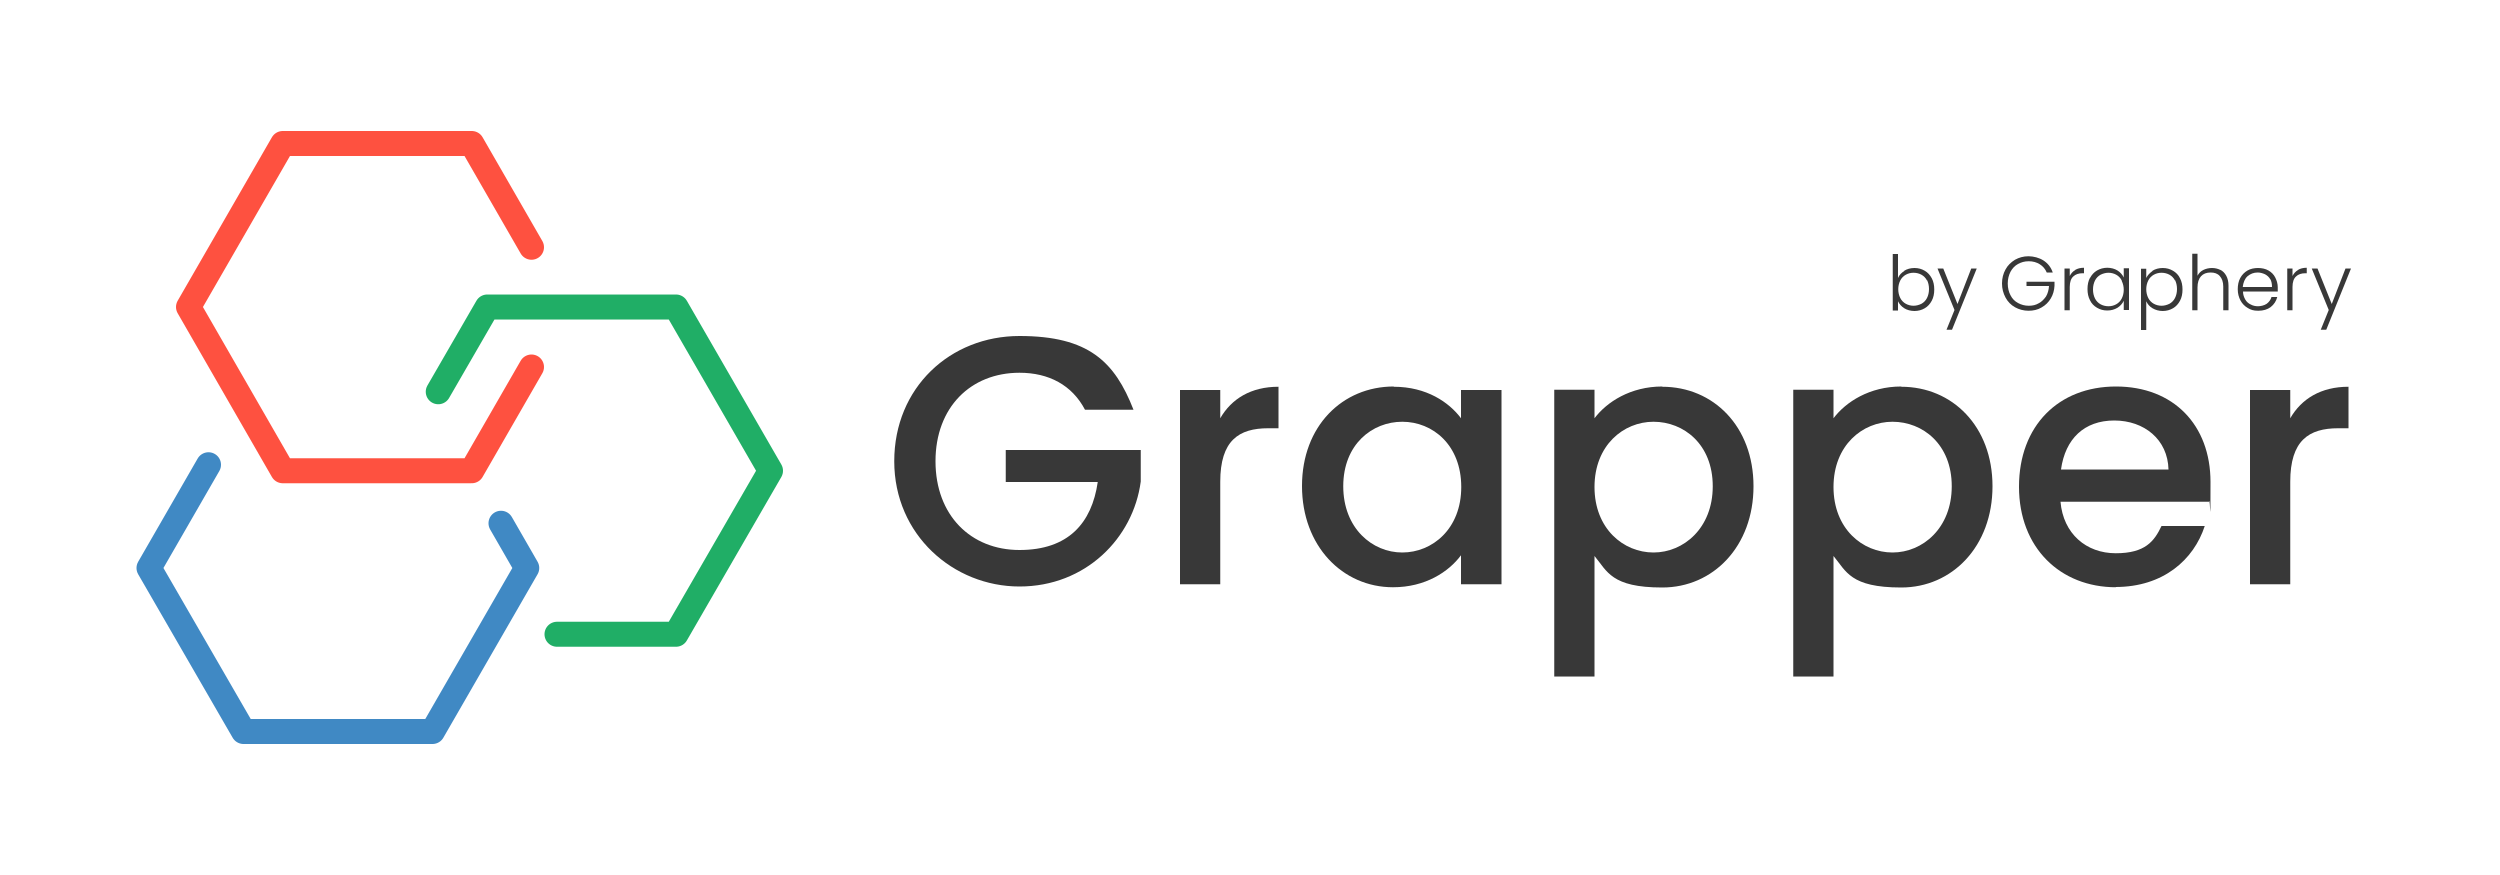
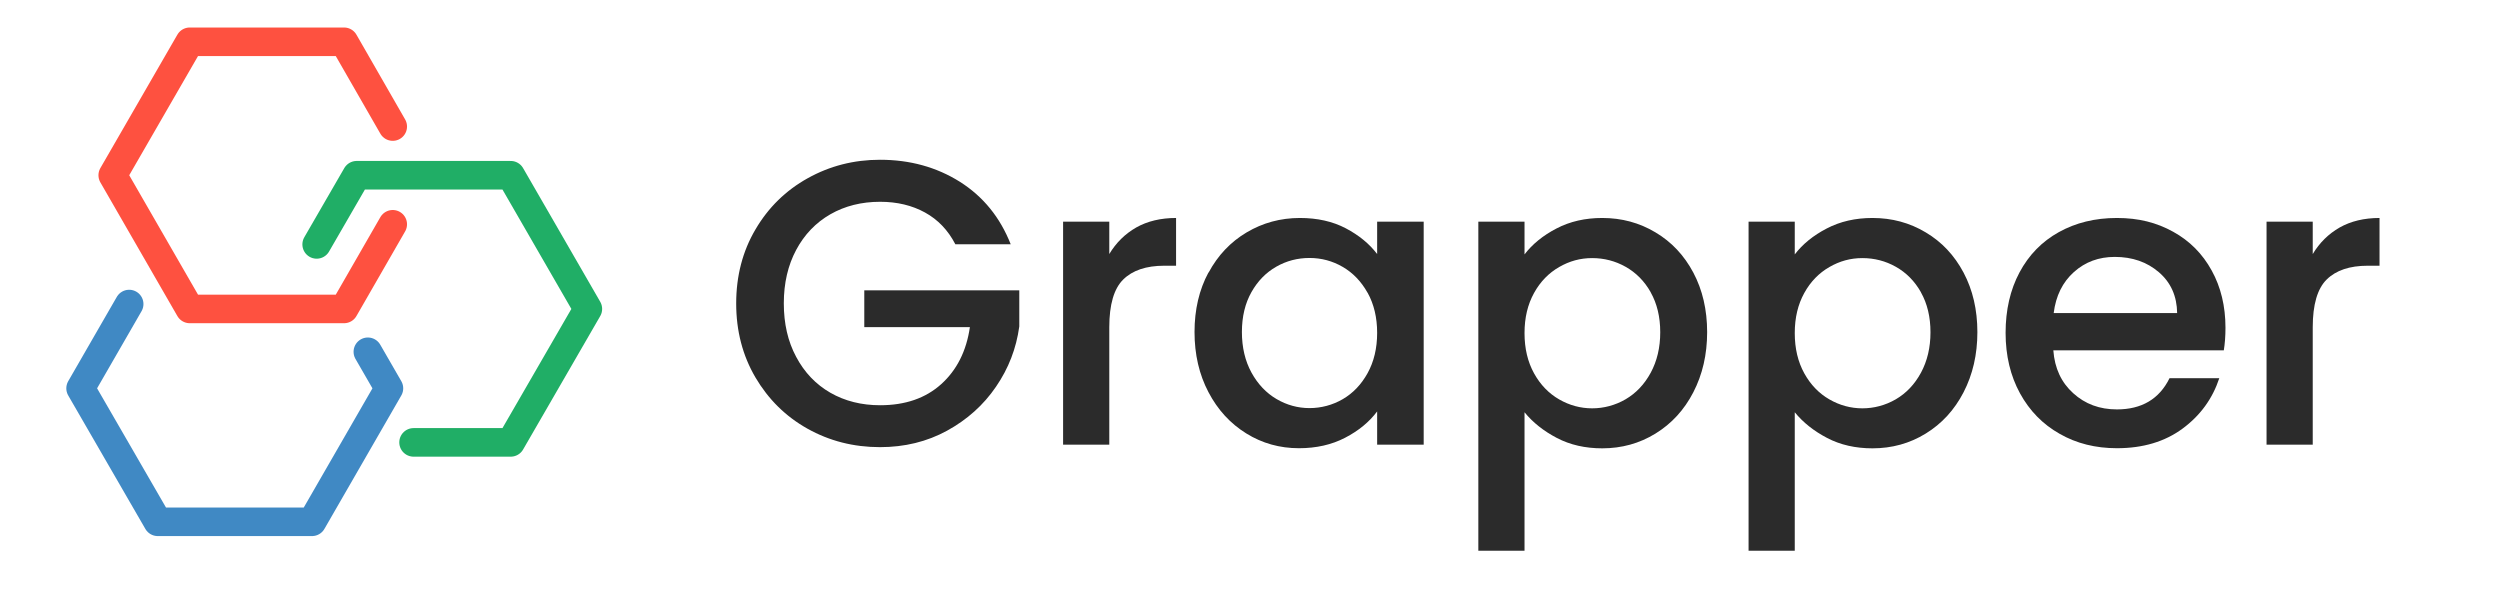
- <svg xmlns="http://www.w3.org/2000/svg" id="Capa_1" version="1.1" viewBox="0 0 1000 350" height="60">
+ <svg xmlns="http://www.w3.org/2000/svg" id="Capa_1" version="1.1" viewBox="0 0 210 50" height="60">
  <g>
-     <polyline points="212.6 98.9 188.7 57.4 113.1 57.4 75.4 122.8 113.1 188.3 188.7 188.3 212.6 146.8" fill="none" stroke="#fe5140" stroke-linecap="round" stroke-linejoin="round" stroke-width="10" />
-     <polyline points="222.8 253.7 270.4 253.7 308.2 188.3 270.4 122.8 194.9 122.8 175.3 156.7" fill="none" stroke="#20ae66" stroke-linecap="round" stroke-linejoin="round" stroke-width="10" />
-     <polyline points="83.4 185.9 59.6 227.2 97.4 292.6 173 292.6 210.7 227.2 200.4 209.3" fill="none" stroke="#4089c4" stroke-linecap="round" stroke-linejoin="round" stroke-width="10" />
+     <polyline points="32.99 10.63 28.9 3.51 15.94 3.51 9.47 14.72 15.94 25.95 28.9 25.95 32.99 18.84" fill="none" stroke="#fe5140" stroke-linecap="round" stroke-linejoin="round" stroke-width="2.4" />
+     <polyline points="34.74 37.16 42.9 37.16 49.38 25.95 42.9 14.72 29.96 14.72 26.6 20.53" fill="none" stroke="#20ae66" stroke-linecap="round" stroke-linejoin="round" stroke-width="2.4" />
+     <polyline points="10.85 25.54 6.77 32.62 13.25 43.83 26.21 43.83 32.67 32.62 30.9 29.55" fill="none" stroke="#4089c4" stroke-linecap="round" stroke-linejoin="round" stroke-width="2.4" />
  </g>
  <g>
-     <path d="M453.3,163.9h-19.3c-5.2-9.9-14.5-14.8-26.2-14.8-19.5,0-33.6,13.8-33.6,35.4s14.1,35.5,33.6,35.5,28.9-10.7,31.3-27.2h-36.8v-12.8h54v12.6c-3,22.7-22.1,42-48.5,42s-50.1-20.6-50.1-50.1,22.4-50.1,50.1-50.1,38.1,10.3,45.6,29.5Z" fill="#383838" />
-     <path d="M488.1,233.7h-16.1v-77.7h16.1v11.3c4.5-7.8,12.3-12.6,23.3-12.6v16.6h-4.1c-11.8,0-19.2,4.9-19.2,21.4v40.9Z" fill="#383838" />
-     <path d="M557.5,154.7c13.1,0,22.1,6.2,26.9,12.6v-11.3h16.2v77.7h-16.2v-11.6c-4.9,6.6-14.2,12.8-27.2,12.8-20.2,0-36.4-16.5-36.4-40.5s16.2-39.8,36.7-39.8ZM560.9,168.7c-12,0-23.6,9-23.6,25.8s11.6,26.5,23.6,26.5,23.6-9.4,23.6-26.2-11.4-26.1-23.6-26.1Z" fill="#383838" />
-     <path d="M664.9,154.7c20.4,0,36.5,15.8,36.5,39.8s-16.1,40.5-36.5,40.5-22-6.5-27.1-12.6v48.2h-16.1v-114.7h16.1v11.4c4.9-6.5,14.4-12.7,27.1-12.7ZM661.4,168.7c-12,0-23.6,9.4-23.6,26.1s11.6,26.2,23.6,26.2,23.7-9.7,23.7-26.5-11.6-25.8-23.7-25.8Z" fill="#383838" />
-     <path d="M760.5,154.7c20.4,0,36.5,15.8,36.5,39.8s-16.1,40.5-36.5,40.5-22-6.5-27.1-12.6v48.2h-16.1v-114.7h16.1v11.4c4.9-6.5,14.4-12.7,27.1-12.7ZM757,168.7c-12,0-23.6,9.4-23.6,26.1s11.6,26.2,23.6,26.2,23.7-9.7,23.7-26.5-11.6-25.8-23.7-25.8Z" fill="#383838" />
-     <path d="M846.4,234.9c-22.3,0-38.8-15.8-38.8-40.2s15.8-40.1,38.8-40.1,37.8,15.4,37.8,38.2-.1,5.2-.6,7.9h-59.4c1.1,12.8,10.3,20.6,22.1,20.6s15.4-4.8,18.3-10.9h17.3c-4.4,13.5-16.6,24.4-35.7,24.4ZM824.4,187.8h43c-.3-12-9.7-19.6-21.7-19.6s-19.6,7.3-21.3,19.6Z" fill="#383838" />
-     <path d="M916.1,233.7h-16.1v-77.7h16.1v11.3c4.5-7.8,12.3-12.6,23.3-12.6v16.6h-4.1c-11.8,0-19.2,4.9-19.2,21.4v40.9Z" fill="#383838" />
-   </g>
-   <g>
-     <path d="M761.7,108.3c1.1-.7,2.5-1.1,4.1-1.1s2.9.4,4.1,1.1c1.2.7,2.1,1.7,2.8,3,.7,1.3,1,2.8,1,4.5s-.3,3.2-1,4.5c-.7,1.3-1.6,2.3-2.8,3-1.2.7-2.6,1.1-4.1,1.1s-3-.4-4.1-1.1-2-1.7-2.5-2.8v3.7h-2.1v-22.6h2.1v9.6c.5-1.2,1.4-2.1,2.5-2.8ZM770.8,112.2c-.5-1-1.3-1.8-2.2-2.3-.9-.5-2-.8-3.2-.8s-2.2.3-3.1.8c-.9.5-1.7,1.3-2.2,2.3s-.8,2.2-.8,3.5.3,2.5.8,3.5,1.3,1.8,2.2,2.3c.9.5,2,.8,3.1.8s2.2-.3,3.2-.8c.9-.5,1.7-1.3,2.2-2.3s.8-2.2.8-3.6-.3-2.6-.8-3.6Z" fill="#383838" />
-     <path d="M790.7,107.4l-9.9,24.5h-2.2l3.2-7.9-6.8-16.6h2.3l5.7,14.2,5.5-14.2h2.2Z" fill="#383838" />
-     <path d="M818.7,109c-.6-1.4-1.5-2.5-2.8-3.3-1.3-.8-2.7-1.2-4.4-1.2s-3,.4-4.3,1.1-2.3,1.8-3,3.1c-.7,1.4-1.1,2.9-1.1,4.7s.4,3.4,1.1,4.7c.7,1.4,1.7,2.4,3,3.1s2.7,1.1,4.3,1.1,2.8-.3,4-1c1.2-.6,2.1-1.6,2.9-2.7.7-1.2,1.1-2.6,1.2-4.2h-9v-1.7h11.2v1.6c-.1,1.9-.6,3.6-1.5,5.1s-2.1,2.7-3.7,3.6c-1.5.9-3.3,1.3-5.2,1.3s-3.8-.5-5.4-1.4c-1.6-.9-2.9-2.2-3.8-3.9-.9-1.7-1.4-3.5-1.4-5.6s.5-4,1.4-5.6c.9-1.7,2.2-2.9,3.8-3.9,1.6-.9,3.4-1.4,5.4-1.4s4.3.6,6,1.7c1.7,1.1,3,2.7,3.7,4.8h-2.5Z" fill="#383838" />
-     <path d="M830,108c1-.6,2.2-.9,3.6-.9v2.2h-.6c-1.5,0-2.8.4-3.7,1.3-.9.8-1.4,2.2-1.4,4.2v9.3h-2.1v-16.7h2.1v3c.5-1,1.2-1.8,2.2-2.4Z" fill="#383838" />
-     <path d="M836,111.2c.7-1.3,1.6-2.3,2.8-3,1.2-.7,2.6-1.1,4.1-1.1s3,.4,4.1,1.1,2,1.7,2.5,2.8v-3.7h2.1v16.7h-2.1v-3.7c-.5,1.1-1.4,2.1-2.5,2.8-1.2.7-2.5,1.1-4.1,1.1s-2.9-.4-4.1-1.1c-1.2-.7-2.2-1.7-2.8-3-.7-1.3-1-2.8-1-4.5s.3-3.2,1-4.5ZM848.7,112.2c-.5-1-1.3-1.8-2.2-2.3-.9-.5-2-.8-3.1-.8s-2.2.3-3.2.8c-.9.5-1.7,1.3-2.2,2.3-.5,1-.8,2.2-.8,3.6s.3,2.6.8,3.6,1.3,1.8,2.2,2.3c.9.5,2,.8,3.2.8s2.2-.3,3.1-.8c.9-.5,1.7-1.3,2.2-2.3s.8-2.2.8-3.5-.3-2.5-.8-3.5Z" fill="#383838" />
-     <path d="M861,108.3c1.1-.7,2.5-1.1,4.1-1.1s2.9.4,4.1,1.1c1.2.7,2.2,1.7,2.8,3,.7,1.3,1,2.8,1,4.5s-.3,3.2-1,4.5c-.7,1.3-1.6,2.3-2.8,3-1.2.7-2.6,1.1-4.1,1.1s-2.9-.4-4.1-1.1c-1.2-.7-2-1.7-2.5-2.8v11.5h-2.1v-24.5h2.1v3.7c.5-1.1,1.4-2,2.5-2.8ZM870,112.2c-.5-1-1.3-1.8-2.2-2.3-.9-.5-2-.8-3.2-.8s-2.2.3-3.1.8c-.9.5-1.7,1.3-2.2,2.3s-.8,2.2-.8,3.5.3,2.5.8,3.5,1.3,1.8,2.2,2.3c.9.5,2,.8,3.1.8s2.2-.3,3.2-.8c.9-.5,1.7-1.3,2.2-2.3s.8-2.2.8-3.6-.3-2.6-.8-3.6Z" fill="#383838" />
-     <path d="M888.1,107.9c1,.5,1.8,1.3,2.4,2.4.6,1.1.9,2.4.9,4v9.8h-2.1v-9.5c0-1.8-.5-3.2-1.4-4.2-.9-1-2.1-1.4-3.7-1.4s-2.9.5-3.8,1.5-1.4,2.5-1.4,4.5v9.1h-2.1v-22.6h2.1v8.8c.5-1,1.3-1.8,2.3-2.3,1-.5,2.2-.8,3.5-.8s2.4.3,3.4.8Z" fill="#383838" />
-     <path d="M911,116.6h-13.8c0,1.3.4,2.3.9,3.2.5.9,1.3,1.6,2.2,2,.9.5,1.9.7,2.9.7s2.5-.3,3.5-1c.9-.7,1.6-1.6,1.9-2.7h2.3c-.4,1.6-1.3,3-2.6,4-1.3,1-3,1.5-5,1.5s-3-.4-4.2-1.1c-1.2-.7-2.2-1.7-2.9-3s-1.1-2.8-1.1-4.5.3-3.2,1-4.5c.7-1.3,1.7-2.3,2.9-3s2.7-1,4.2-1,3,.3,4.2,1c1.2.7,2.1,1.6,2.7,2.8.6,1.2,1,2.5,1,3.9s0,1.3,0,1.7ZM908.1,111.7c-.5-.9-1.2-1.5-2.1-2-.9-.4-1.9-.7-2.9-.7-1.6,0-2.9.5-4.1,1.5-1.1,1-1.7,2.5-1.9,4.3h11.7c0-1.2-.2-2.3-.7-3.2Z" fill="#383838" />
-     <path d="M919.1,108c1-.6,2.2-.9,3.6-.9v2.2h-.6c-1.5,0-2.8.4-3.7,1.3-.9.8-1.4,2.2-1.4,4.2v9.3h-2.1v-16.7h2.1v3c.5-1,1.2-1.8,2.2-2.4Z" fill="#383838" />
-     <path d="M940.4,107.4l-9.9,24.5h-2.2l3.2-7.9-6.8-16.6h2.3l5.7,14.2,5.5-14.2h2.2Z" fill="#383838" />
+     <path d="M80.25,20.52c-.61-1.18-1.46-2.07-2.55-2.67-1.09-.6-2.35-.9-3.77-.9-1.56,0-2.96.35-4.18,1.05-1.22.7-2.18,1.7-2.87,2.99-.69,1.29-1.04,2.79-1.04,4.49s.34,3.2,1.04,4.5c.69,1.3,1.65,2.31,2.87,3.01,1.22.7,2.62,1.05,4.18,1.05,2.11,0,3.82-.59,5.13-1.77,1.31-1.18,2.12-2.78,2.41-4.79h-8.87v-3.09h13.02v3.03c-.25,1.84-.9,3.53-1.96,5.07-1.05,1.54-2.43,2.77-4.11,3.69s-3.56,1.38-5.63,1.38c-2.22,0-4.25-.52-6.09-1.55s-3.29-2.47-4.37-4.3c-1.08-1.84-1.62-3.91-1.62-6.22s.54-4.39,1.62-6.22c1.08-1.84,2.54-3.27,4.39-4.3,1.85-1.03,3.87-1.55,6.07-1.55,2.52,0,4.75.62,6.71,1.85,1.96,1.24,3.38,2.99,4.27,5.25h-4.66Z" fill="#2b2b2b" />
+     <path d="M95.44,19.11c.94-.53,2.06-.8,3.35-.8v4.01h-.99c-1.52,0-2.67.39-3.45,1.16-.78.77-1.17,2.11-1.17,4.01v9.86h-3.88v-18.73h3.88v2.72c.57-.95,1.32-1.69,2.26-2.23Z" fill="#2b2b2b" />
+     <path d="M101.52,22.9c.78-1.45,1.85-2.58,3.2-3.38,1.35-.8,2.84-1.21,4.47-1.21,1.47,0,2.76.29,3.86.87,1.1.58,1.98,1.3,2.63,2.16v-2.72h3.91v18.73h-3.91v-2.79c-.66.88-1.55,1.62-2.69,2.21-1.13.59-2.43.88-3.88.88-1.61,0-3.08-.41-4.42-1.24-1.34-.83-2.4-1.98-3.18-3.47-.78-1.48-1.17-3.17-1.17-5.05s.39-3.55,1.17-5ZM114.88,24.6c-.53-.95-1.23-1.68-2.09-2.18-.86-.5-1.79-.75-2.79-.75s-1.93.24-2.79.73c-.86.49-1.56,1.2-2.09,2.14-.53.94-.8,2.06-.8,3.35s.27,2.43.8,3.4c.53.97,1.24,1.72,2.11,2.23.87.51,1.8.76,2.77.76s1.93-.25,2.79-.75c.86-.5,1.56-1.23,2.09-2.19.53-.96.8-2.09.8-3.38s-.27-2.41-.8-3.37Z" fill="#2b2b2b" />
+     <path d="M130.75,19.19c1.13-.59,2.41-.88,3.84-.88,1.63,0,3.12.4,4.47,1.21,1.35.8,2.41,1.93,3.18,3.38.77,1.45,1.16,3.12,1.16,5s-.39,3.56-1.16,5.05c-.77,1.49-1.83,2.64-3.18,3.47-1.35.83-2.84,1.24-4.47,1.24-1.43,0-2.7-.29-3.81-.87-1.11-.58-2.02-1.3-2.72-2.16v11.63h-3.88v-27.64h3.88v2.75c.66-.86,1.55-1.59,2.69-2.18ZM138.66,24.55c-.53-.94-1.24-1.65-2.11-2.14-.87-.49-1.81-.73-2.81-.73s-1.9.25-2.77.75c-.87.5-1.58,1.22-2.11,2.18s-.8,2.07-.8,3.37.27,2.42.8,3.38,1.24,1.69,2.11,2.19c.87.5,1.8.75,2.77.75s1.93-.25,2.81-.76c.87-.51,1.58-1.25,2.11-2.23s.8-2.11.8-3.4-.27-2.41-.8-3.35Z" fill="#2b2b2b" />
+     <path d="M153.45,19.19c1.13-.59,2.41-.88,3.84-.88,1.63,0,3.12.4,4.47,1.21,1.35.8,2.41,1.93,3.18,3.38.77,1.45,1.16,3.12,1.16,5s-.39,3.56-1.16,5.05c-.77,1.49-1.83,2.64-3.18,3.47-1.35.83-2.84,1.24-4.47,1.24-1.43,0-2.7-.29-3.81-.87-1.11-.58-2.02-1.3-2.72-2.16v11.63h-3.88v-27.64h3.88v2.75c.66-.86,1.55-1.59,2.69-2.18ZM161.36,24.55c-.53-.94-1.24-1.65-2.11-2.14-.87-.49-1.81-.73-2.81-.73s-1.9.25-2.77.75c-.87.5-1.58,1.22-2.11,2.18s-.8,2.07-.8,3.37.27,2.42.8,3.38,1.24,1.69,2.11,2.19c.87.5,1.8.75,2.77.75s1.93-.25,2.81-.76c.87-.51,1.58-1.25,2.11-2.23s.8-2.11.8-3.4-.27-2.41-.8-3.35Z" fill="#2b2b2b" />
+     <path d="M186.79,29.43h-14.31c.11,1.5.67,2.7,1.67,3.6,1,.91,2.22,1.36,3.67,1.36,2.08,0,3.56-.87,4.42-2.62h4.18c-.57,1.72-1.59,3.13-3.08,4.23s-3.33,1.65-5.52,1.65c-1.79,0-3.4-.4-4.81-1.21-1.42-.8-2.53-1.94-3.33-3.4-.8-1.46-1.21-3.16-1.21-5.08s.39-3.62,1.17-5.08c.78-1.46,1.88-2.59,3.3-3.38,1.42-.79,3.04-1.19,4.88-1.19s3.34.39,4.73,1.16,2.46,1.85,3.23,3.25c.77,1.39,1.16,3,1.16,4.81,0,.7-.05,1.34-.14,1.9ZM182.88,26.3c-.02-1.43-.53-2.57-1.53-3.43-1-.86-2.23-1.29-3.71-1.29-1.34,0-2.48.42-3.43,1.27s-1.52,2-1.7,3.45h10.37Z" fill="#2b2b2b" />
+     <path d="M196.53,19.11c.94-.53,2.06-.8,3.35-.8v4.01h-.99c-1.52,0-2.67.39-3.45,1.16-.78.77-1.17,2.11-1.17,4.01v9.86h-3.88v-18.73h3.88v2.72c.57-.95,1.32-1.69,2.26-2.23Z" fill="#2b2b2b" />
  </g>
</svg>
